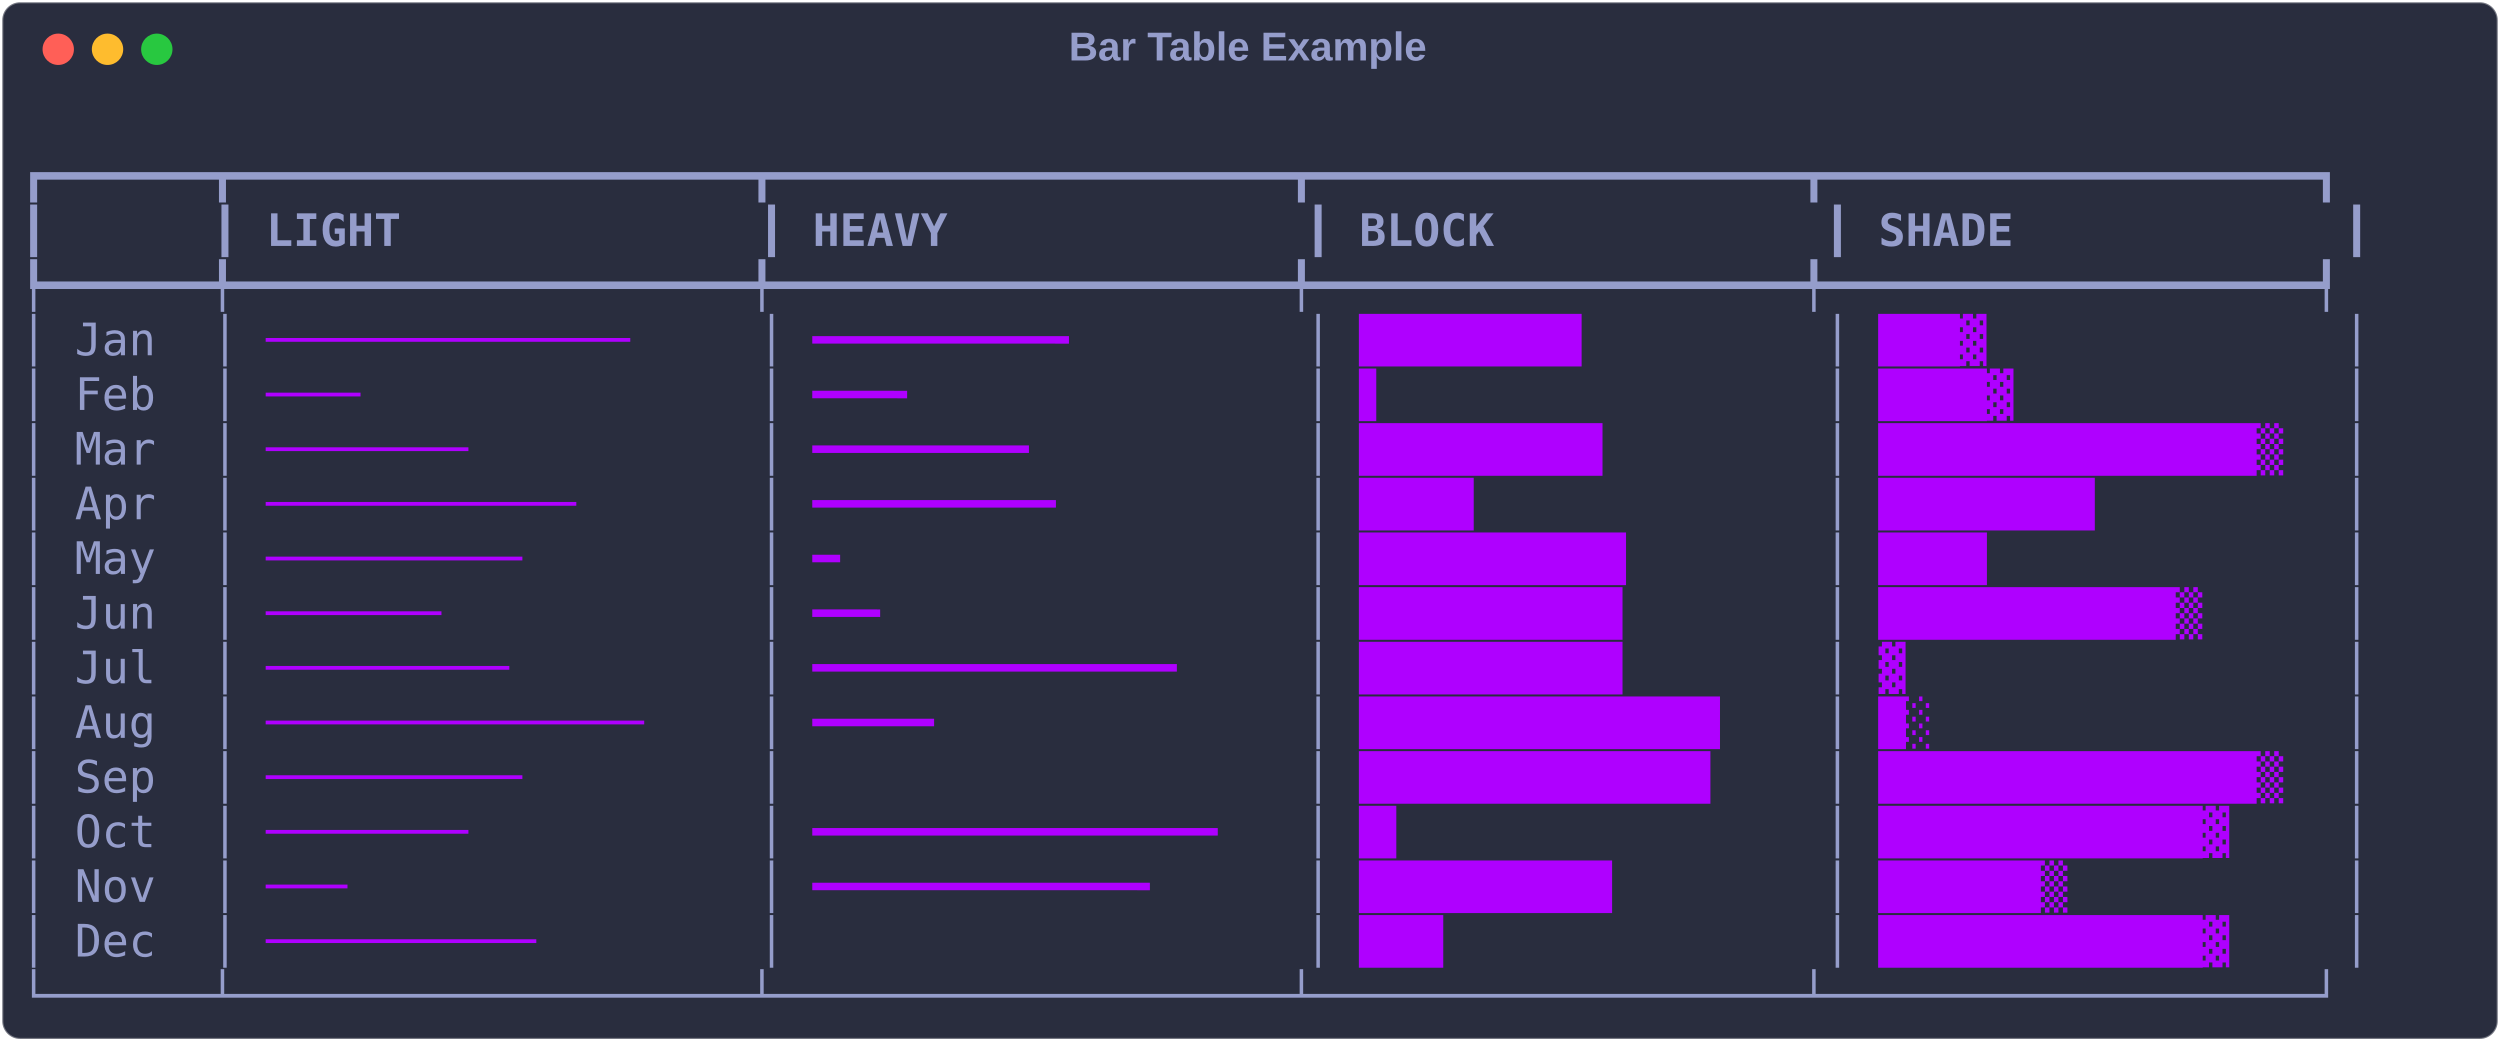
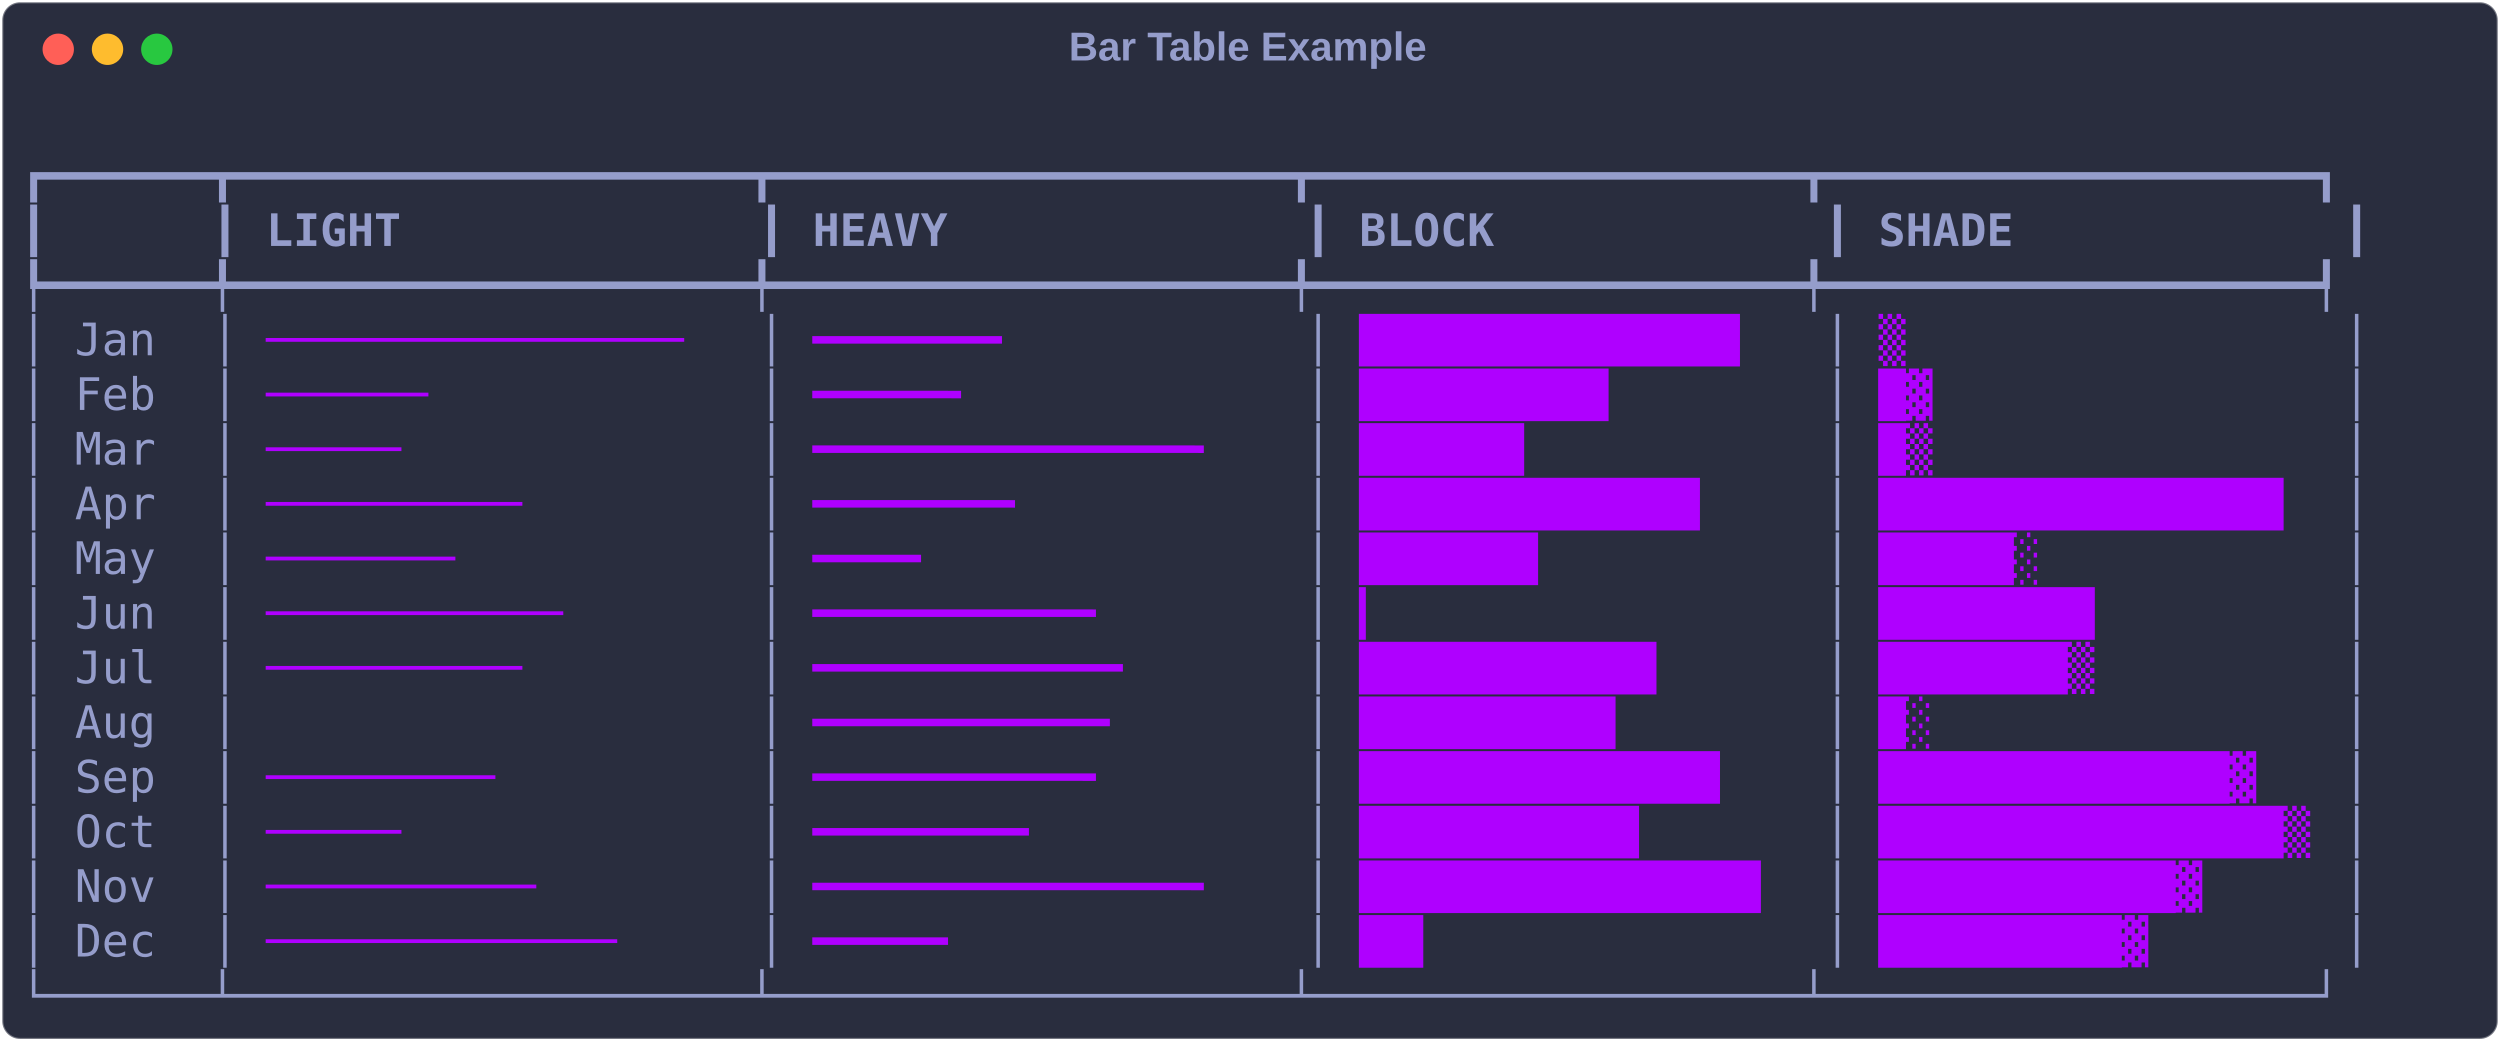
<svg xmlns="http://www.w3.org/2000/svg" class="rich-terminal" viewBox="0 0 1116 464.8">
  <style>

    @font-face {
        font-family: "Fira Code";
        src: local("FiraCode-Regular"),
                url("https://cdnjs.cloudflare.com/ajax/libs/firacode/6.2.0/woff2/FiraCode-Regular.woff2") format("woff2"),
                url("https://cdnjs.cloudflare.com/ajax/libs/firacode/6.2.0/woff/FiraCode-Regular.woff") format("woff");
        font-style: normal;
        font-weight: 400;
    }
    @font-face {
        font-family: "Fira Code";
        src: local("FiraCode-Bold"),
                url("https://cdnjs.cloudflare.com/ajax/libs/firacode/6.2.0/woff2/FiraCode-Bold.woff2") format("woff2"),
                url("https://cdnjs.cloudflare.com/ajax/libs/firacode/6.2.0/woff/FiraCode-Bold.woff") format("woff");
        font-style: bold;
        font-weight: 700;
    }

-     .terminal-1810873680-matrix {
+     .terminal-150800602-matrix {
        font-family: Fira Code, monospace;
        font-size: 20px;
        line-height: 24.4px;
        font-variant-east-asian: full-width;
    }

-     .terminal-1810873680-title {
+     .terminal-150800602-title {
        font-size: 18px;
        font-weight: bold;
        font-family: arial;
    }

-     .terminal-1810873680-r1 { fill: #959dcb }
- .terminal-1810873680-r2 { fill: #959dcb;font-weight: bold }
- .terminal-1810873680-r3 { fill: #af00ff }
+     .terminal-150800602-r1 { fill: #959dcb }
+ .terminal-150800602-r2 { fill: #959dcb;font-weight: bold }
+ .terminal-150800602-r3 { fill: #af00ff }
    </style>
  <defs>
-     <clipPath id="terminal-1810873680-clip-terminal">
+     <clipPath id="terminal-150800602-clip-terminal">
      <rect x="0" y="0" width="1097.0" height="413.8" />
    </clipPath>
-     <clipPath id="terminal-1810873680-line-0">
+     <clipPath id="terminal-150800602-line-0">
      <rect x="0" y="1.5" width="1098" height="24.65" />
    </clipPath>
-     <clipPath id="terminal-1810873680-line-1">
+     <clipPath id="terminal-150800602-line-1">
      <rect x="0" y="25.9" width="1098" height="24.65" />
    </clipPath>
-     <clipPath id="terminal-1810873680-line-2">
+     <clipPath id="terminal-150800602-line-2">
      <rect x="0" y="50.3" width="1098" height="24.65" />
    </clipPath>
-     <clipPath id="terminal-1810873680-line-3">
+     <clipPath id="terminal-150800602-line-3">
      <rect x="0" y="74.7" width="1098" height="24.65" />
    </clipPath>
-     <clipPath id="terminal-1810873680-line-4">
+     <clipPath id="terminal-150800602-line-4">
      <rect x="0" y="99.1" width="1098" height="24.65" />
    </clipPath>
-     <clipPath id="terminal-1810873680-line-5">
+     <clipPath id="terminal-150800602-line-5">
      <rect x="0" y="123.5" width="1098" height="24.65" />
    </clipPath>
-     <clipPath id="terminal-1810873680-line-6">
+     <clipPath id="terminal-150800602-line-6">
      <rect x="0" y="147.9" width="1098" height="24.65" />
    </clipPath>
-     <clipPath id="terminal-1810873680-line-7">
+     <clipPath id="terminal-150800602-line-7">
      <rect x="0" y="172.3" width="1098" height="24.65" />
    </clipPath>
-     <clipPath id="terminal-1810873680-line-8">
+     <clipPath id="terminal-150800602-line-8">
      <rect x="0" y="196.7" width="1098" height="24.65" />
    </clipPath>
-     <clipPath id="terminal-1810873680-line-9">
+     <clipPath id="terminal-150800602-line-9">
      <rect x="0" y="221.1" width="1098" height="24.65" />
    </clipPath>
-     <clipPath id="terminal-1810873680-line-10">
+     <clipPath id="terminal-150800602-line-10">
      <rect x="0" y="245.5" width="1098" height="24.65" />
    </clipPath>
-     <clipPath id="terminal-1810873680-line-11">
+     <clipPath id="terminal-150800602-line-11">
      <rect x="0" y="269.9" width="1098" height="24.65" />
    </clipPath>
-     <clipPath id="terminal-1810873680-line-12">
+     <clipPath id="terminal-150800602-line-12">
      <rect x="0" y="294.3" width="1098" height="24.65" />
    </clipPath>
-     <clipPath id="terminal-1810873680-line-13">
+     <clipPath id="terminal-150800602-line-13">
      <rect x="0" y="318.7" width="1098" height="24.65" />
    </clipPath>
-     <clipPath id="terminal-1810873680-line-14">
+     <clipPath id="terminal-150800602-line-14">
      <rect x="0" y="343.1" width="1098" height="24.65" />
    </clipPath>
-     <clipPath id="terminal-1810873680-line-15">
+     <clipPath id="terminal-150800602-line-15">
      <rect x="0" y="367.5" width="1098" height="24.65" />
    </clipPath>
  </defs>
  <rect fill="#292d3e" stroke="rgba(255,255,255,0.35)" stroke-width="1" x="1" y="1" width="1114" height="462.8" rx="8" />
-   <text class="terminal-1810873680-title" fill="#959dcb" text-anchor="middle" x="557" y="27">Bar Table Example</text>
+   <text class="terminal-150800602-title" fill="#959dcb" text-anchor="middle" x="557" y="27">Bar Table Example</text>
  <g transform="translate(26,22)">
    <circle cx="0" cy="0" r="7" fill="#ff5f57" />
    <circle cx="22" cy="0" r="7" fill="#febc2e" />
    <circle cx="44" cy="0" r="7" fill="#28c840" />
  </g>
-   <g transform="translate(9, 41)" clip-path="url(#terminal-1810873680-clip-terminal)">
-     <g class="terminal-1810873680-matrix">
-       <text class="terminal-1810873680-r1" x="1098" y="20" textLength="12.2" clip-path="url(#terminal-1810873680-line-0)">
- </text>
-       <text class="terminal-1810873680-r1" x="0" y="44.4" textLength="1049.2" clip-path="url(#terminal-1810873680-line-1)">┏━━━━━━┳━━━━━━━━━━━━━━━━━━━┳━━━━━━━━━━━━━━━━━━━┳━━━━━━━━━━━━━━━━━━┳━━━━━━━━━━━━━━━━━━┓</text>
-       <text class="terminal-1810873680-r1" x="1098" y="44.4" textLength="12.2" clip-path="url(#terminal-1810873680-line-1)">
- </text>
-       <text class="terminal-1810873680-r1" x="0" y="68.8" textLength="12.2" clip-path="url(#terminal-1810873680-line-2)">┃</text>
-       <text class="terminal-1810873680-r1" x="85.4" y="68.8" textLength="12.2" clip-path="url(#terminal-1810873680-line-2)">┃</text>
-       <text class="terminal-1810873680-r2" x="109.8" y="68.8" textLength="207.4" clip-path="url(#terminal-1810873680-line-2)">LIGHT            </text>
-       <text class="terminal-1810873680-r1" x="329.4" y="68.8" textLength="12.2" clip-path="url(#terminal-1810873680-line-2)">┃</text>
-       <text class="terminal-1810873680-r2" x="353.8" y="68.8" textLength="207.4" clip-path="url(#terminal-1810873680-line-2)">HEAVY            </text>
-       <text class="terminal-1810873680-r1" x="573.4" y="68.8" textLength="12.2" clip-path="url(#terminal-1810873680-line-2)">┃</text>
-       <text class="terminal-1810873680-r2" x="597.8" y="68.8" textLength="195.2" clip-path="url(#terminal-1810873680-line-2)">BLOCK           </text>
-       <text class="terminal-1810873680-r1" x="805.2" y="68.8" textLength="12.2" clip-path="url(#terminal-1810873680-line-2)">┃</text>
-       <text class="terminal-1810873680-r2" x="829.6" y="68.8" textLength="195.2" clip-path="url(#terminal-1810873680-line-2)">SHADE           </text>
-       <text class="terminal-1810873680-r1" x="1037" y="68.8" textLength="12.2" clip-path="url(#terminal-1810873680-line-2)">┃</text>
-       <text class="terminal-1810873680-r1" x="1098" y="68.8" textLength="12.2" clip-path="url(#terminal-1810873680-line-2)">
- </text>
-       <text class="terminal-1810873680-r1" x="0" y="93.2" textLength="1049.2" clip-path="url(#terminal-1810873680-line-3)">┡━━━━━━╇━━━━━━━━━━━━━━━━━━━╇━━━━━━━━━━━━━━━━━━━╇━━━━━━━━━━━━━━━━━━╇━━━━━━━━━━━━━━━━━━┩</text>
-       <text class="terminal-1810873680-r1" x="1098" y="93.2" textLength="12.2" clip-path="url(#terminal-1810873680-line-3)">
- </text>
-       <text class="terminal-1810873680-r1" x="0" y="117.6" textLength="12.2" clip-path="url(#terminal-1810873680-line-4)">│</text>
-       <text class="terminal-1810873680-r1" x="24.4" y="117.6" textLength="48.8" clip-path="url(#terminal-1810873680-line-4)">Jan </text>
-       <text class="terminal-1810873680-r1" x="85.4" y="117.6" textLength="12.2" clip-path="url(#terminal-1810873680-line-4)">│</text>
-       <text class="terminal-1810873680-r3" x="109.8" y="117.6" textLength="195.2" clip-path="url(#terminal-1810873680-line-4)">─────────────╴  </text>
-       <text class="terminal-1810873680-r1" x="329.4" y="117.6" textLength="12.2" clip-path="url(#terminal-1810873680-line-4)">│</text>
-       <text class="terminal-1810873680-r3" x="353.8" y="117.6" textLength="195.2" clip-path="url(#terminal-1810873680-line-4)">━━━━━━━━━╸      </text>
-       <text class="terminal-1810873680-r1" x="573.4" y="117.6" textLength="12.2" clip-path="url(#terminal-1810873680-line-4)">│</text>
-       <text class="terminal-1810873680-r3" x="597.8" y="117.6" textLength="195.2" clip-path="url(#terminal-1810873680-line-4)">████████▎       </text>
-       <text class="terminal-1810873680-r1" x="805.2" y="117.6" textLength="12.2" clip-path="url(#terminal-1810873680-line-4)">│</text>
-       <text class="terminal-1810873680-r3" x="829.6" y="117.6" textLength="195.2" clip-path="url(#terminal-1810873680-line-4)">███▓            </text>
-       <text class="terminal-1810873680-r1" x="1037" y="117.6" textLength="12.2" clip-path="url(#terminal-1810873680-line-4)">│</text>
-       <text class="terminal-1810873680-r1" x="1098" y="117.6" textLength="12.2" clip-path="url(#terminal-1810873680-line-4)">
- </text>
-       <text class="terminal-1810873680-r1" x="0" y="142" textLength="12.2" clip-path="url(#terminal-1810873680-line-5)">│</text>
-       <text class="terminal-1810873680-r1" x="24.4" y="142" textLength="48.8" clip-path="url(#terminal-1810873680-line-5)">Feb </text>
-       <text class="terminal-1810873680-r1" x="85.4" y="142" textLength="12.2" clip-path="url(#terminal-1810873680-line-5)">│</text>
-       <text class="terminal-1810873680-r3" x="109.8" y="142" textLength="195.2" clip-path="url(#terminal-1810873680-line-5)">───╴            </text>
-       <text class="terminal-1810873680-r1" x="329.4" y="142" textLength="12.2" clip-path="url(#terminal-1810873680-line-5)">│</text>
-       <text class="terminal-1810873680-r3" x="353.8" y="142" textLength="195.2" clip-path="url(#terminal-1810873680-line-5)">━━━╸            </text>
-       <text class="terminal-1810873680-r1" x="573.4" y="142" textLength="12.2" clip-path="url(#terminal-1810873680-line-5)">│</text>
-       <text class="terminal-1810873680-r3" x="597.8" y="142" textLength="195.2" clip-path="url(#terminal-1810873680-line-5)">▋               </text>
-       <text class="terminal-1810873680-r1" x="805.2" y="142" textLength="12.2" clip-path="url(#terminal-1810873680-line-5)">│</text>
-       <text class="terminal-1810873680-r3" x="829.6" y="142" textLength="195.2" clip-path="url(#terminal-1810873680-line-5)">████▓           </text>
-       <text class="terminal-1810873680-r1" x="1037" y="142" textLength="12.2" clip-path="url(#terminal-1810873680-line-5)">│</text>
-       <text class="terminal-1810873680-r1" x="1098" y="142" textLength="12.2" clip-path="url(#terminal-1810873680-line-5)">
- </text>
-       <text class="terminal-1810873680-r1" x="0" y="166.4" textLength="12.2" clip-path="url(#terminal-1810873680-line-6)">│</text>
-       <text class="terminal-1810873680-r1" x="24.4" y="166.4" textLength="48.8" clip-path="url(#terminal-1810873680-line-6)">Mar </text>
-       <text class="terminal-1810873680-r1" x="85.4" y="166.4" textLength="12.2" clip-path="url(#terminal-1810873680-line-6)">│</text>
-       <text class="terminal-1810873680-r3" x="109.8" y="166.4" textLength="195.2" clip-path="url(#terminal-1810873680-line-6)">───────╴        </text>
-       <text class="terminal-1810873680-r1" x="329.4" y="166.4" textLength="12.2" clip-path="url(#terminal-1810873680-line-6)">│</text>
-       <text class="terminal-1810873680-r3" x="353.8" y="166.4" textLength="195.2" clip-path="url(#terminal-1810873680-line-6)">━━━━━━━━        </text>
-       <text class="terminal-1810873680-r1" x="573.4" y="166.4" textLength="12.2" clip-path="url(#terminal-1810873680-line-6)">│</text>
-       <text class="terminal-1810873680-r3" x="597.8" y="166.4" textLength="195.2" clip-path="url(#terminal-1810873680-line-6)">█████████       </text>
-       <text class="terminal-1810873680-r1" x="805.2" y="166.4" textLength="12.2" clip-path="url(#terminal-1810873680-line-6)">│</text>
-       <text class="terminal-1810873680-r3" x="829.6" y="166.4" textLength="195.2" clip-path="url(#terminal-1810873680-line-6)">██████████████▒ </text>
-       <text class="terminal-1810873680-r1" x="1037" y="166.4" textLength="12.2" clip-path="url(#terminal-1810873680-line-6)">│</text>
-       <text class="terminal-1810873680-r1" x="1098" y="166.4" textLength="12.2" clip-path="url(#terminal-1810873680-line-6)">
- </text>
-       <text class="terminal-1810873680-r1" x="0" y="190.8" textLength="12.2" clip-path="url(#terminal-1810873680-line-7)">│</text>
-       <text class="terminal-1810873680-r1" x="24.4" y="190.8" textLength="48.8" clip-path="url(#terminal-1810873680-line-7)">Apr </text>
-       <text class="terminal-1810873680-r1" x="85.4" y="190.8" textLength="12.2" clip-path="url(#terminal-1810873680-line-7)">│</text>
-       <text class="terminal-1810873680-r3" x="109.8" y="190.8" textLength="195.2" clip-path="url(#terminal-1810873680-line-7)">───────────╴    </text>
-       <text class="terminal-1810873680-r1" x="329.4" y="190.8" textLength="12.2" clip-path="url(#terminal-1810873680-line-7)">│</text>
-       <text class="terminal-1810873680-r3" x="353.8" y="190.8" textLength="195.2" clip-path="url(#terminal-1810873680-line-7)">━━━━━━━━━       </text>
-       <text class="terminal-1810873680-r1" x="573.4" y="190.8" textLength="12.2" clip-path="url(#terminal-1810873680-line-7)">│</text>
-       <text class="terminal-1810873680-r3" x="597.8" y="190.8" textLength="195.2" clip-path="url(#terminal-1810873680-line-7)">████▎           </text>
-       <text class="terminal-1810873680-r1" x="805.2" y="190.8" textLength="12.2" clip-path="url(#terminal-1810873680-line-7)">│</text>
-       <text class="terminal-1810873680-r3" x="829.6" y="190.8" textLength="195.2" clip-path="url(#terminal-1810873680-line-7)">████████        </text>
-       <text class="terminal-1810873680-r1" x="1037" y="190.8" textLength="12.2" clip-path="url(#terminal-1810873680-line-7)">│</text>
-       <text class="terminal-1810873680-r1" x="1098" y="190.8" textLength="12.2" clip-path="url(#terminal-1810873680-line-7)">
- </text>
-       <text class="terminal-1810873680-r1" x="0" y="215.2" textLength="12.2" clip-path="url(#terminal-1810873680-line-8)">│</text>
-       <text class="terminal-1810873680-r1" x="24.4" y="215.2" textLength="48.8" clip-path="url(#terminal-1810873680-line-8)">May </text>
-       <text class="terminal-1810873680-r1" x="85.4" y="215.2" textLength="12.2" clip-path="url(#terminal-1810873680-line-8)">│</text>
-       <text class="terminal-1810873680-r3" x="109.8" y="215.2" textLength="195.2" clip-path="url(#terminal-1810873680-line-8)">─────────╴      </text>
-       <text class="terminal-1810873680-r1" x="329.4" y="215.2" textLength="12.2" clip-path="url(#terminal-1810873680-line-8)">│</text>
-       <text class="terminal-1810873680-r3" x="353.8" y="215.2" textLength="195.2" clip-path="url(#terminal-1810873680-line-8)">━               </text>
-       <text class="terminal-1810873680-r1" x="573.4" y="215.2" textLength="12.2" clip-path="url(#terminal-1810873680-line-8)">│</text>
-       <text class="terminal-1810873680-r3" x="597.8" y="215.2" textLength="195.2" clip-path="url(#terminal-1810873680-line-8)">█████████▉      </text>
-       <text class="terminal-1810873680-r1" x="805.2" y="215.2" textLength="12.2" clip-path="url(#terminal-1810873680-line-8)">│</text>
-       <text class="terminal-1810873680-r3" x="829.6" y="215.2" textLength="195.2" clip-path="url(#terminal-1810873680-line-8)">████            </text>
-       <text class="terminal-1810873680-r1" x="1037" y="215.2" textLength="12.2" clip-path="url(#terminal-1810873680-line-8)">│</text>
-       <text class="terminal-1810873680-r1" x="1098" y="215.2" textLength="12.2" clip-path="url(#terminal-1810873680-line-8)">
- </text>
-       <text class="terminal-1810873680-r1" x="0" y="239.6" textLength="12.2" clip-path="url(#terminal-1810873680-line-9)">│</text>
-       <text class="terminal-1810873680-r1" x="24.4" y="239.6" textLength="48.8" clip-path="url(#terminal-1810873680-line-9)">Jun </text>
-       <text class="terminal-1810873680-r1" x="85.4" y="239.6" textLength="12.2" clip-path="url(#terminal-1810873680-line-9)">│</text>
-       <text class="terminal-1810873680-r3" x="109.8" y="239.6" textLength="195.2" clip-path="url(#terminal-1810873680-line-9)">──────╴         </text>
-       <text class="terminal-1810873680-r1" x="329.4" y="239.6" textLength="12.2" clip-path="url(#terminal-1810873680-line-9)">│</text>
-       <text class="terminal-1810873680-r3" x="353.8" y="239.6" textLength="195.2" clip-path="url(#terminal-1810873680-line-9)">━━╸             </text>
-       <text class="terminal-1810873680-r1" x="573.4" y="239.6" textLength="12.2" clip-path="url(#terminal-1810873680-line-9)">│</text>
-       <text class="terminal-1810873680-r3" x="597.8" y="239.6" textLength="195.2" clip-path="url(#terminal-1810873680-line-9)">█████████▊      </text>
-       <text class="terminal-1810873680-r1" x="805.2" y="239.6" textLength="12.2" clip-path="url(#terminal-1810873680-line-9)">│</text>
-       <text class="terminal-1810873680-r3" x="829.6" y="239.6" textLength="195.2" clip-path="url(#terminal-1810873680-line-9)">███████████▒    </text>
-       <text class="terminal-1810873680-r1" x="1037" y="239.6" textLength="12.2" clip-path="url(#terminal-1810873680-line-9)">│</text>
-       <text class="terminal-1810873680-r1" x="1098" y="239.6" textLength="12.2" clip-path="url(#terminal-1810873680-line-9)">
- </text>
-       <text class="terminal-1810873680-r1" x="0" y="264" textLength="12.2" clip-path="url(#terminal-1810873680-line-10)">│</text>
-       <text class="terminal-1810873680-r1" x="24.4" y="264" textLength="48.8" clip-path="url(#terminal-1810873680-line-10)">Jul </text>
-       <text class="terminal-1810873680-r1" x="85.4" y="264" textLength="12.2" clip-path="url(#terminal-1810873680-line-10)">│</text>
-       <text class="terminal-1810873680-r3" x="109.8" y="264" textLength="195.2" clip-path="url(#terminal-1810873680-line-10)">─────────       </text>
-       <text class="terminal-1810873680-r1" x="329.4" y="264" textLength="12.2" clip-path="url(#terminal-1810873680-line-10)">│</text>
-       <text class="terminal-1810873680-r3" x="353.8" y="264" textLength="195.2" clip-path="url(#terminal-1810873680-line-10)">━━━━━━━━━━━━━╸  </text>
-       <text class="terminal-1810873680-r1" x="573.4" y="264" textLength="12.2" clip-path="url(#terminal-1810873680-line-10)">│</text>
-       <text class="terminal-1810873680-r3" x="597.8" y="264" textLength="195.2" clip-path="url(#terminal-1810873680-line-10)">█████████▊      </text>
-       <text class="terminal-1810873680-r1" x="805.2" y="264" textLength="12.2" clip-path="url(#terminal-1810873680-line-10)">│</text>
-       <text class="terminal-1810873680-r3" x="829.6" y="264" textLength="195.2" clip-path="url(#terminal-1810873680-line-10)">▓               </text>
-       <text class="terminal-1810873680-r1" x="1037" y="264" textLength="12.2" clip-path="url(#terminal-1810873680-line-10)">│</text>
-       <text class="terminal-1810873680-r1" x="1098" y="264" textLength="12.2" clip-path="url(#terminal-1810873680-line-10)">
- </text>
-       <text class="terminal-1810873680-r1" x="0" y="288.4" textLength="12.2" clip-path="url(#terminal-1810873680-line-11)">│</text>
-       <text class="terminal-1810873680-r1" x="24.4" y="288.4" textLength="48.8" clip-path="url(#terminal-1810873680-line-11)">Aug </text>
-       <text class="terminal-1810873680-r1" x="85.4" y="288.4" textLength="12.2" clip-path="url(#terminal-1810873680-line-11)">│</text>
-       <text class="terminal-1810873680-r3" x="109.8" y="288.4" textLength="195.2" clip-path="url(#terminal-1810873680-line-11)">──────────────  </text>
-       <text class="terminal-1810873680-r1" x="329.4" y="288.4" textLength="12.2" clip-path="url(#terminal-1810873680-line-11)">│</text>
-       <text class="terminal-1810873680-r3" x="353.8" y="288.4" textLength="195.2" clip-path="url(#terminal-1810873680-line-11)">━━━━╸           </text>
-       <text class="terminal-1810873680-r1" x="573.4" y="288.4" textLength="12.2" clip-path="url(#terminal-1810873680-line-11)">│</text>
-       <text class="terminal-1810873680-r3" x="597.8" y="288.4" textLength="195.2" clip-path="url(#terminal-1810873680-line-11)">█████████████▍  </text>
-       <text class="terminal-1810873680-r1" x="805.2" y="288.4" textLength="12.2" clip-path="url(#terminal-1810873680-line-11)">│</text>
-       <text class="terminal-1810873680-r3" x="829.6" y="288.4" textLength="195.2" clip-path="url(#terminal-1810873680-line-11)">█░              </text>
-       <text class="terminal-1810873680-r1" x="1037" y="288.4" textLength="12.2" clip-path="url(#terminal-1810873680-line-11)">│</text>
-       <text class="terminal-1810873680-r1" x="1098" y="288.4" textLength="12.2" clip-path="url(#terminal-1810873680-line-11)">
- </text>
-       <text class="terminal-1810873680-r1" x="0" y="312.8" textLength="12.2" clip-path="url(#terminal-1810873680-line-12)">│</text>
-       <text class="terminal-1810873680-r1" x="24.4" y="312.8" textLength="48.8" clip-path="url(#terminal-1810873680-line-12)">Sep </text>
-       <text class="terminal-1810873680-r1" x="85.4" y="312.8" textLength="12.2" clip-path="url(#terminal-1810873680-line-12)">│</text>
-       <text class="terminal-1810873680-r3" x="109.8" y="312.8" textLength="195.2" clip-path="url(#terminal-1810873680-line-12)">─────────╴      </text>
-       <text class="terminal-1810873680-r1" x="329.4" y="312.8" textLength="12.2" clip-path="url(#terminal-1810873680-line-12)">│</text>
-       <text class="terminal-1810873680-r1" x="573.4" y="312.8" textLength="12.2" clip-path="url(#terminal-1810873680-line-12)">│</text>
-       <text class="terminal-1810873680-r3" x="597.8" y="312.8" textLength="195.2" clip-path="url(#terminal-1810873680-line-12)">█████████████   </text>
-       <text class="terminal-1810873680-r1" x="805.2" y="312.8" textLength="12.2" clip-path="url(#terminal-1810873680-line-12)">│</text>
-       <text class="terminal-1810873680-r3" x="829.6" y="312.8" textLength="195.2" clip-path="url(#terminal-1810873680-line-12)">██████████████▒ </text>
-       <text class="terminal-1810873680-r1" x="1037" y="312.8" textLength="12.2" clip-path="url(#terminal-1810873680-line-12)">│</text>
-       <text class="terminal-1810873680-r1" x="1098" y="312.8" textLength="12.2" clip-path="url(#terminal-1810873680-line-12)">
- </text>
-       <text class="terminal-1810873680-r1" x="0" y="337.2" textLength="12.2" clip-path="url(#terminal-1810873680-line-13)">│</text>
-       <text class="terminal-1810873680-r1" x="24.4" y="337.2" textLength="48.8" clip-path="url(#terminal-1810873680-line-13)">Oct </text>
-       <text class="terminal-1810873680-r1" x="85.4" y="337.2" textLength="12.2" clip-path="url(#terminal-1810873680-line-13)">│</text>
-       <text class="terminal-1810873680-r3" x="109.8" y="337.2" textLength="195.2" clip-path="url(#terminal-1810873680-line-13)">───────╴        </text>
-       <text class="terminal-1810873680-r1" x="329.4" y="337.2" textLength="12.2" clip-path="url(#terminal-1810873680-line-13)">│</text>
-       <text class="terminal-1810873680-r3" x="353.8" y="337.2" textLength="195.2" clip-path="url(#terminal-1810873680-line-13)">━━━━━━━━━━━━━━━ </text>
-       <text class="terminal-1810873680-r1" x="573.4" y="337.2" textLength="12.2" clip-path="url(#terminal-1810873680-line-13)">│</text>
-       <text class="terminal-1810873680-r3" x="597.8" y="337.2" textLength="195.2" clip-path="url(#terminal-1810873680-line-13)">█▍              </text>
-       <text class="terminal-1810873680-r1" x="805.2" y="337.2" textLength="12.2" clip-path="url(#terminal-1810873680-line-13)">│</text>
-       <text class="terminal-1810873680-r3" x="829.6" y="337.2" textLength="195.2" clip-path="url(#terminal-1810873680-line-13)">████████████▓   </text>
-       <text class="terminal-1810873680-r1" x="1037" y="337.2" textLength="12.2" clip-path="url(#terminal-1810873680-line-13)">│</text>
-       <text class="terminal-1810873680-r1" x="1098" y="337.2" textLength="12.2" clip-path="url(#terminal-1810873680-line-13)">
- </text>
-       <text class="terminal-1810873680-r1" x="0" y="361.6" textLength="12.2" clip-path="url(#terminal-1810873680-line-14)">│</text>
-       <text class="terminal-1810873680-r1" x="24.4" y="361.6" textLength="48.8" clip-path="url(#terminal-1810873680-line-14)">Nov </text>
-       <text class="terminal-1810873680-r1" x="85.4" y="361.6" textLength="12.2" clip-path="url(#terminal-1810873680-line-14)">│</text>
-       <text class="terminal-1810873680-r3" x="109.8" y="361.6" textLength="195.2" clip-path="url(#terminal-1810873680-line-14)">───             </text>
-       <text class="terminal-1810873680-r1" x="329.4" y="361.6" textLength="12.2" clip-path="url(#terminal-1810873680-line-14)">│</text>
-       <text class="terminal-1810873680-r3" x="353.8" y="361.6" textLength="195.2" clip-path="url(#terminal-1810873680-line-14)">━━━━━━━━━━━━╸   </text>
-       <text class="terminal-1810873680-r1" x="573.4" y="361.6" textLength="12.2" clip-path="url(#terminal-1810873680-line-14)">│</text>
-       <text class="terminal-1810873680-r3" x="597.8" y="361.6" textLength="195.2" clip-path="url(#terminal-1810873680-line-14)">█████████▍      </text>
-       <text class="terminal-1810873680-r1" x="805.2" y="361.6" textLength="12.2" clip-path="url(#terminal-1810873680-line-14)">│</text>
-       <text class="terminal-1810873680-r3" x="829.6" y="361.6" textLength="195.2" clip-path="url(#terminal-1810873680-line-14)">██████▒         </text>
-       <text class="terminal-1810873680-r1" x="1037" y="361.6" textLength="12.2" clip-path="url(#terminal-1810873680-line-14)">│</text>
-       <text class="terminal-1810873680-r1" x="1098" y="361.6" textLength="12.2" clip-path="url(#terminal-1810873680-line-14)">
- </text>
-       <text class="terminal-1810873680-r1" x="0" y="386" textLength="12.2" clip-path="url(#terminal-1810873680-line-15)">│</text>
-       <text class="terminal-1810873680-r1" x="24.4" y="386" textLength="48.8" clip-path="url(#terminal-1810873680-line-15)">Dec </text>
-       <text class="terminal-1810873680-r1" x="85.4" y="386" textLength="12.2" clip-path="url(#terminal-1810873680-line-15)">│</text>
-       <text class="terminal-1810873680-r3" x="109.8" y="386" textLength="195.2" clip-path="url(#terminal-1810873680-line-15)">──────────      </text>
-       <text class="terminal-1810873680-r1" x="329.4" y="386" textLength="12.2" clip-path="url(#terminal-1810873680-line-15)">│</text>
-       <text class="terminal-1810873680-r1" x="573.4" y="386" textLength="12.2" clip-path="url(#terminal-1810873680-line-15)">│</text>
-       <text class="terminal-1810873680-r3" x="597.8" y="386" textLength="195.2" clip-path="url(#terminal-1810873680-line-15)">███▏            </text>
-       <text class="terminal-1810873680-r1" x="805.2" y="386" textLength="12.2" clip-path="url(#terminal-1810873680-line-15)">│</text>
-       <text class="terminal-1810873680-r3" x="829.6" y="386" textLength="195.2" clip-path="url(#terminal-1810873680-line-15)">████████████▓   </text>
-       <text class="terminal-1810873680-r1" x="1037" y="386" textLength="12.2" clip-path="url(#terminal-1810873680-line-15)">│</text>
-       <text class="terminal-1810873680-r1" x="1098" y="386" textLength="12.2" clip-path="url(#terminal-1810873680-line-15)">
- </text>
-       <text class="terminal-1810873680-r1" x="0" y="410.4" textLength="1049.2" clip-path="url(#terminal-1810873680-line-16)">└──────┴───────────────────┴───────────────────┴──────────────────┴──────────────────┘</text>
-       <text class="terminal-1810873680-r1" x="1098" y="410.4" textLength="12.2" clip-path="url(#terminal-1810873680-line-16)">
+   <g transform="translate(9, 41)" clip-path="url(#terminal-150800602-clip-terminal)">
+     <g class="terminal-150800602-matrix">
+       <text class="terminal-150800602-r1" x="1098" y="20" textLength="12.2" clip-path="url(#terminal-150800602-line-0)">
+ </text>
+       <text class="terminal-150800602-r1" x="0" y="44.4" textLength="1049.2" clip-path="url(#terminal-150800602-line-1)">┏━━━━━━┳━━━━━━━━━━━━━━━━━━━┳━━━━━━━━━━━━━━━━━━━┳━━━━━━━━━━━━━━━━━━┳━━━━━━━━━━━━━━━━━━┓</text>
+       <text class="terminal-150800602-r1" x="1098" y="44.4" textLength="12.2" clip-path="url(#terminal-150800602-line-1)">
+ </text>
+       <text class="terminal-150800602-r1" x="0" y="68.8" textLength="12.2" clip-path="url(#terminal-150800602-line-2)">┃</text>
+       <text class="terminal-150800602-r1" x="85.4" y="68.8" textLength="12.2" clip-path="url(#terminal-150800602-line-2)">┃</text>
+       <text class="terminal-150800602-r2" x="109.8" y="68.8" textLength="207.4" clip-path="url(#terminal-150800602-line-2)">LIGHT            </text>
+       <text class="terminal-150800602-r1" x="329.4" y="68.8" textLength="12.2" clip-path="url(#terminal-150800602-line-2)">┃</text>
+       <text class="terminal-150800602-r2" x="353.8" y="68.8" textLength="207.4" clip-path="url(#terminal-150800602-line-2)">HEAVY            </text>
+       <text class="terminal-150800602-r1" x="573.4" y="68.8" textLength="12.2" clip-path="url(#terminal-150800602-line-2)">┃</text>
+       <text class="terminal-150800602-r2" x="597.8" y="68.8" textLength="195.2" clip-path="url(#terminal-150800602-line-2)">BLOCK           </text>
+       <text class="terminal-150800602-r1" x="805.2" y="68.8" textLength="12.2" clip-path="url(#terminal-150800602-line-2)">┃</text>
+       <text class="terminal-150800602-r2" x="829.6" y="68.8" textLength="195.2" clip-path="url(#terminal-150800602-line-2)">SHADE           </text>
+       <text class="terminal-150800602-r1" x="1037" y="68.8" textLength="12.2" clip-path="url(#terminal-150800602-line-2)">┃</text>
+       <text class="terminal-150800602-r1" x="1098" y="68.8" textLength="12.2" clip-path="url(#terminal-150800602-line-2)">
+ </text>
+       <text class="terminal-150800602-r1" x="0" y="93.2" textLength="1049.2" clip-path="url(#terminal-150800602-line-3)">┡━━━━━━╇━━━━━━━━━━━━━━━━━━━╇━━━━━━━━━━━━━━━━━━━╇━━━━━━━━━━━━━━━━━━╇━━━━━━━━━━━━━━━━━━┩</text>
+       <text class="terminal-150800602-r1" x="1098" y="93.2" textLength="12.2" clip-path="url(#terminal-150800602-line-3)">
+ </text>
+       <text class="terminal-150800602-r1" x="0" y="117.6" textLength="12.2" clip-path="url(#terminal-150800602-line-4)">│</text>
+       <text class="terminal-150800602-r1" x="24.4" y="117.6" textLength="48.8" clip-path="url(#terminal-150800602-line-4)">Jan </text>
+       <text class="terminal-150800602-r1" x="85.4" y="117.6" textLength="12.2" clip-path="url(#terminal-150800602-line-4)">│</text>
+       <text class="terminal-150800602-r3" x="109.8" y="117.6" textLength="195.2" clip-path="url(#terminal-150800602-line-4)">───────────────╴</text>
+       <text class="terminal-150800602-r1" x="329.4" y="117.6" textLength="12.2" clip-path="url(#terminal-150800602-line-4)">│</text>
+       <text class="terminal-150800602-r3" x="353.8" y="117.6" textLength="195.2" clip-path="url(#terminal-150800602-line-4)">━━━━━━━         </text>
+       <text class="terminal-150800602-r1" x="573.4" y="117.6" textLength="12.2" clip-path="url(#terminal-150800602-line-4)">│</text>
+       <text class="terminal-150800602-r3" x="597.8" y="117.6" textLength="195.2" clip-path="url(#terminal-150800602-line-4)">██████████████▏ </text>
+       <text class="terminal-150800602-r1" x="805.2" y="117.6" textLength="12.2" clip-path="url(#terminal-150800602-line-4)">│</text>
+       <text class="terminal-150800602-r3" x="829.6" y="117.6" textLength="195.2" clip-path="url(#terminal-150800602-line-4)">▒               </text>
+       <text class="terminal-150800602-r1" x="1037" y="117.6" textLength="12.2" clip-path="url(#terminal-150800602-line-4)">│</text>
+       <text class="terminal-150800602-r1" x="1098" y="117.6" textLength="12.2" clip-path="url(#terminal-150800602-line-4)">
+ </text>
+       <text class="terminal-150800602-r1" x="0" y="142" textLength="12.2" clip-path="url(#terminal-150800602-line-5)">│</text>
+       <text class="terminal-150800602-r1" x="24.4" y="142" textLength="48.8" clip-path="url(#terminal-150800602-line-5)">Feb </text>
+       <text class="terminal-150800602-r1" x="85.4" y="142" textLength="12.2" clip-path="url(#terminal-150800602-line-5)">│</text>
+       <text class="terminal-150800602-r3" x="109.8" y="142" textLength="195.2" clip-path="url(#terminal-150800602-line-5)">──────          </text>
+       <text class="terminal-150800602-r1" x="329.4" y="142" textLength="12.2" clip-path="url(#terminal-150800602-line-5)">│</text>
+       <text class="terminal-150800602-r3" x="353.8" y="142" textLength="195.2" clip-path="url(#terminal-150800602-line-5)">━━━━━╸          </text>
+       <text class="terminal-150800602-r1" x="573.4" y="142" textLength="12.2" clip-path="url(#terminal-150800602-line-5)">│</text>
+       <text class="terminal-150800602-r3" x="597.8" y="142" textLength="195.2" clip-path="url(#terminal-150800602-line-5)">█████████▎      </text>
+       <text class="terminal-150800602-r1" x="805.2" y="142" textLength="12.2" clip-path="url(#terminal-150800602-line-5)">│</text>
+       <text class="terminal-150800602-r3" x="829.6" y="142" textLength="195.2" clip-path="url(#terminal-150800602-line-5)">█▓              </text>
+       <text class="terminal-150800602-r1" x="1037" y="142" textLength="12.2" clip-path="url(#terminal-150800602-line-5)">│</text>
+       <text class="terminal-150800602-r1" x="1098" y="142" textLength="12.2" clip-path="url(#terminal-150800602-line-5)">
+ </text>
+       <text class="terminal-150800602-r1" x="0" y="166.4" textLength="12.2" clip-path="url(#terminal-150800602-line-6)">│</text>
+       <text class="terminal-150800602-r1" x="24.4" y="166.4" textLength="48.8" clip-path="url(#terminal-150800602-line-6)">Mar </text>
+       <text class="terminal-150800602-r1" x="85.4" y="166.4" textLength="12.2" clip-path="url(#terminal-150800602-line-6)">│</text>
+       <text class="terminal-150800602-r3" x="109.8" y="166.4" textLength="195.2" clip-path="url(#terminal-150800602-line-6)">─────           </text>
+       <text class="terminal-150800602-r1" x="329.4" y="166.4" textLength="12.2" clip-path="url(#terminal-150800602-line-6)">│</text>
+       <text class="terminal-150800602-r3" x="353.8" y="166.4" textLength="195.2" clip-path="url(#terminal-150800602-line-6)">━━━━━━━━━━━━━━╸ </text>
+       <text class="terminal-150800602-r1" x="573.4" y="166.4" textLength="12.2" clip-path="url(#terminal-150800602-line-6)">│</text>
+       <text class="terminal-150800602-r3" x="597.8" y="166.4" textLength="195.2" clip-path="url(#terminal-150800602-line-6)">██████▏         </text>
+       <text class="terminal-150800602-r1" x="805.2" y="166.4" textLength="12.2" clip-path="url(#terminal-150800602-line-6)">│</text>
+       <text class="terminal-150800602-r3" x="829.6" y="166.4" textLength="195.2" clip-path="url(#terminal-150800602-line-6)">█▒              </text>
+       <text class="terminal-150800602-r1" x="1037" y="166.4" textLength="12.2" clip-path="url(#terminal-150800602-line-6)">│</text>
+       <text class="terminal-150800602-r1" x="1098" y="166.4" textLength="12.2" clip-path="url(#terminal-150800602-line-6)">
+ </text>
+       <text class="terminal-150800602-r1" x="0" y="190.8" textLength="12.2" clip-path="url(#terminal-150800602-line-7)">│</text>
+       <text class="terminal-150800602-r1" x="24.4" y="190.8" textLength="48.8" clip-path="url(#terminal-150800602-line-7)">Apr </text>
+       <text class="terminal-150800602-r1" x="85.4" y="190.8" textLength="12.2" clip-path="url(#terminal-150800602-line-7)">│</text>
+       <text class="terminal-150800602-r3" x="109.8" y="190.8" textLength="195.2" clip-path="url(#terminal-150800602-line-7)">─────────╴      </text>
+       <text class="terminal-150800602-r1" x="329.4" y="190.8" textLength="12.2" clip-path="url(#terminal-150800602-line-7)">│</text>
+       <text class="terminal-150800602-r3" x="353.8" y="190.8" textLength="195.2" clip-path="url(#terminal-150800602-line-7)">━━━━━━━╸        </text>
+       <text class="terminal-150800602-r1" x="573.4" y="190.8" textLength="12.2" clip-path="url(#terminal-150800602-line-7)">│</text>
+       <text class="terminal-150800602-r3" x="597.8" y="190.8" textLength="195.2" clip-path="url(#terminal-150800602-line-7)">████████████▋   </text>
+       <text class="terminal-150800602-r1" x="805.2" y="190.8" textLength="12.2" clip-path="url(#terminal-150800602-line-7)">│</text>
+       <text class="terminal-150800602-r3" x="829.6" y="190.8" textLength="195.2" clip-path="url(#terminal-150800602-line-7)">███████████████ </text>
+       <text class="terminal-150800602-r1" x="1037" y="190.8" textLength="12.2" clip-path="url(#terminal-150800602-line-7)">│</text>
+       <text class="terminal-150800602-r1" x="1098" y="190.8" textLength="12.2" clip-path="url(#terminal-150800602-line-7)">
+ </text>
+       <text class="terminal-150800602-r1" x="0" y="215.2" textLength="12.2" clip-path="url(#terminal-150800602-line-8)">│</text>
+       <text class="terminal-150800602-r1" x="24.4" y="215.2" textLength="48.8" clip-path="url(#terminal-150800602-line-8)">May </text>
+       <text class="terminal-150800602-r1" x="85.4" y="215.2" textLength="12.2" clip-path="url(#terminal-150800602-line-8)">│</text>
+       <text class="terminal-150800602-r3" x="109.8" y="215.2" textLength="195.2" clip-path="url(#terminal-150800602-line-8)">───────         </text>
+       <text class="terminal-150800602-r1" x="329.4" y="215.2" textLength="12.2" clip-path="url(#terminal-150800602-line-8)">│</text>
+       <text class="terminal-150800602-r3" x="353.8" y="215.2" textLength="195.2" clip-path="url(#terminal-150800602-line-8)">━━━━            </text>
+       <text class="terminal-150800602-r1" x="573.4" y="215.2" textLength="12.2" clip-path="url(#terminal-150800602-line-8)">│</text>
+       <text class="terminal-150800602-r3" x="597.8" y="215.2" textLength="195.2" clip-path="url(#terminal-150800602-line-8)">██████▋         </text>
+       <text class="terminal-150800602-r1" x="805.2" y="215.2" textLength="12.2" clip-path="url(#terminal-150800602-line-8)">│</text>
+       <text class="terminal-150800602-r3" x="829.6" y="215.2" textLength="195.2" clip-path="url(#terminal-150800602-line-8)">█████░          </text>
+       <text class="terminal-150800602-r1" x="1037" y="215.2" textLength="12.2" clip-path="url(#terminal-150800602-line-8)">│</text>
+       <text class="terminal-150800602-r1" x="1098" y="215.2" textLength="12.2" clip-path="url(#terminal-150800602-line-8)">
+ </text>
+       <text class="terminal-150800602-r1" x="0" y="239.6" textLength="12.2" clip-path="url(#terminal-150800602-line-9)">│</text>
+       <text class="terminal-150800602-r1" x="24.4" y="239.6" textLength="48.8" clip-path="url(#terminal-150800602-line-9)">Jun </text>
+       <text class="terminal-150800602-r1" x="85.4" y="239.6" textLength="12.2" clip-path="url(#terminal-150800602-line-9)">│</text>
+       <text class="terminal-150800602-r3" x="109.8" y="239.6" textLength="195.2" clip-path="url(#terminal-150800602-line-9)">───────────     </text>
+       <text class="terminal-150800602-r1" x="329.4" y="239.6" textLength="12.2" clip-path="url(#terminal-150800602-line-9)">│</text>
+       <text class="terminal-150800602-r3" x="353.8" y="239.6" textLength="195.2" clip-path="url(#terminal-150800602-line-9)">━━━━━━━━━━╸     </text>
+       <text class="terminal-150800602-r1" x="573.4" y="239.6" textLength="12.2" clip-path="url(#terminal-150800602-line-9)">│</text>
+       <text class="terminal-150800602-r3" x="597.8" y="239.6" textLength="195.2" clip-path="url(#terminal-150800602-line-9)">▎               </text>
+       <text class="terminal-150800602-r1" x="805.2" y="239.6" textLength="12.2" clip-path="url(#terminal-150800602-line-9)">│</text>
+       <text class="terminal-150800602-r3" x="829.6" y="239.6" textLength="195.2" clip-path="url(#terminal-150800602-line-9)">████████        </text>
+       <text class="terminal-150800602-r1" x="1037" y="239.6" textLength="12.2" clip-path="url(#terminal-150800602-line-9)">│</text>
+       <text class="terminal-150800602-r1" x="1098" y="239.6" textLength="12.2" clip-path="url(#terminal-150800602-line-9)">
+ </text>
+       <text class="terminal-150800602-r1" x="0" y="264" textLength="12.2" clip-path="url(#terminal-150800602-line-10)">│</text>
+       <text class="terminal-150800602-r1" x="24.4" y="264" textLength="48.8" clip-path="url(#terminal-150800602-line-10)">Jul </text>
+       <text class="terminal-150800602-r1" x="85.4" y="264" textLength="12.2" clip-path="url(#terminal-150800602-line-10)">│</text>
+       <text class="terminal-150800602-r3" x="109.8" y="264" textLength="195.2" clip-path="url(#terminal-150800602-line-10)">─────────╴      </text>
+       <text class="terminal-150800602-r1" x="329.4" y="264" textLength="12.2" clip-path="url(#terminal-150800602-line-10)">│</text>
+       <text class="terminal-150800602-r3" x="353.8" y="264" textLength="195.2" clip-path="url(#terminal-150800602-line-10)">━━━━━━━━━━━╸    </text>
+       <text class="terminal-150800602-r1" x="573.4" y="264" textLength="12.2" clip-path="url(#terminal-150800602-line-10)">│</text>
+       <text class="terminal-150800602-r3" x="597.8" y="264" textLength="195.2" clip-path="url(#terminal-150800602-line-10)">███████████     </text>
+       <text class="terminal-150800602-r1" x="805.2" y="264" textLength="12.2" clip-path="url(#terminal-150800602-line-10)">│</text>
+       <text class="terminal-150800602-r3" x="829.6" y="264" textLength="195.2" clip-path="url(#terminal-150800602-line-10)">███████▒        </text>
+       <text class="terminal-150800602-r1" x="1037" y="264" textLength="12.2" clip-path="url(#terminal-150800602-line-10)">│</text>
+       <text class="terminal-150800602-r1" x="1098" y="264" textLength="12.2" clip-path="url(#terminal-150800602-line-10)">
+ </text>
+       <text class="terminal-150800602-r1" x="0" y="288.4" textLength="12.2" clip-path="url(#terminal-150800602-line-11)">│</text>
+       <text class="terminal-150800602-r1" x="24.4" y="288.4" textLength="48.8" clip-path="url(#terminal-150800602-line-11)">Aug </text>
+       <text class="terminal-150800602-r1" x="85.4" y="288.4" textLength="12.2" clip-path="url(#terminal-150800602-line-11)">│</text>
+       <text class="terminal-150800602-r1" x="329.4" y="288.4" textLength="12.2" clip-path="url(#terminal-150800602-line-11)">│</text>
+       <text class="terminal-150800602-r3" x="353.8" y="288.4" textLength="195.2" clip-path="url(#terminal-150800602-line-11)">━━━━━━━━━━━     </text>
+       <text class="terminal-150800602-r1" x="573.4" y="288.4" textLength="12.2" clip-path="url(#terminal-150800602-line-11)">│</text>
+       <text class="terminal-150800602-r3" x="597.8" y="288.4" textLength="195.2" clip-path="url(#terminal-150800602-line-11)">█████████▌      </text>
+       <text class="terminal-150800602-r1" x="805.2" y="288.4" textLength="12.2" clip-path="url(#terminal-150800602-line-11)">│</text>
+       <text class="terminal-150800602-r3" x="829.6" y="288.4" textLength="195.2" clip-path="url(#terminal-150800602-line-11)">█░              </text>
+       <text class="terminal-150800602-r1" x="1037" y="288.4" textLength="12.2" clip-path="url(#terminal-150800602-line-11)">│</text>
+       <text class="terminal-150800602-r1" x="1098" y="288.4" textLength="12.2" clip-path="url(#terminal-150800602-line-11)">
+ </text>
+       <text class="terminal-150800602-r1" x="0" y="312.8" textLength="12.2" clip-path="url(#terminal-150800602-line-12)">│</text>
+       <text class="terminal-150800602-r1" x="24.4" y="312.8" textLength="48.8" clip-path="url(#terminal-150800602-line-12)">Sep </text>
+       <text class="terminal-150800602-r1" x="85.4" y="312.8" textLength="12.2" clip-path="url(#terminal-150800602-line-12)">│</text>
+       <text class="terminal-150800602-r3" x="109.8" y="312.8" textLength="195.2" clip-path="url(#terminal-150800602-line-12)">────────╴       </text>
+       <text class="terminal-150800602-r1" x="329.4" y="312.8" textLength="12.2" clip-path="url(#terminal-150800602-line-12)">│</text>
+       <text class="terminal-150800602-r3" x="353.8" y="312.8" textLength="195.2" clip-path="url(#terminal-150800602-line-12)">━━━━━━━━━━╸     </text>
+       <text class="terminal-150800602-r1" x="573.4" y="312.8" textLength="12.2" clip-path="url(#terminal-150800602-line-12)">│</text>
+       <text class="terminal-150800602-r3" x="597.8" y="312.8" textLength="195.2" clip-path="url(#terminal-150800602-line-12)">█████████████▍  </text>
+       <text class="terminal-150800602-r1" x="805.2" y="312.8" textLength="12.2" clip-path="url(#terminal-150800602-line-12)">│</text>
+       <text class="terminal-150800602-r3" x="829.6" y="312.8" textLength="195.2" clip-path="url(#terminal-150800602-line-12)">█████████████▓  </text>
+       <text class="terminal-150800602-r1" x="1037" y="312.8" textLength="12.2" clip-path="url(#terminal-150800602-line-12)">│</text>
+       <text class="terminal-150800602-r1" x="1098" y="312.8" textLength="12.2" clip-path="url(#terminal-150800602-line-12)">
+ </text>
+       <text class="terminal-150800602-r1" x="0" y="337.2" textLength="12.2" clip-path="url(#terminal-150800602-line-13)">│</text>
+       <text class="terminal-150800602-r1" x="24.4" y="337.2" textLength="48.8" clip-path="url(#terminal-150800602-line-13)">Oct </text>
+       <text class="terminal-150800602-r1" x="85.4" y="337.2" textLength="12.2" clip-path="url(#terminal-150800602-line-13)">│</text>
+       <text class="terminal-150800602-r3" x="109.8" y="337.2" textLength="195.2" clip-path="url(#terminal-150800602-line-13)">─────           </text>
+       <text class="terminal-150800602-r1" x="329.4" y="337.2" textLength="12.2" clip-path="url(#terminal-150800602-line-13)">│</text>
+       <text class="terminal-150800602-r3" x="353.8" y="337.2" textLength="195.2" clip-path="url(#terminal-150800602-line-13)">━━━━━━━━        </text>
+       <text class="terminal-150800602-r1" x="573.4" y="337.2" textLength="12.2" clip-path="url(#terminal-150800602-line-13)">│</text>
+       <text class="terminal-150800602-r3" x="597.8" y="337.2" textLength="195.2" clip-path="url(#terminal-150800602-line-13)">██████████▍     </text>
+       <text class="terminal-150800602-r1" x="805.2" y="337.2" textLength="12.2" clip-path="url(#terminal-150800602-line-13)">│</text>
+       <text class="terminal-150800602-r3" x="829.6" y="337.2" textLength="195.2" clip-path="url(#terminal-150800602-line-13)">███████████████▒</text>
+       <text class="terminal-150800602-r1" x="1037" y="337.2" textLength="12.2" clip-path="url(#terminal-150800602-line-13)">│</text>
+       <text class="terminal-150800602-r1" x="1098" y="337.2" textLength="12.2" clip-path="url(#terminal-150800602-line-13)">
+ </text>
+       <text class="terminal-150800602-r1" x="0" y="361.6" textLength="12.2" clip-path="url(#terminal-150800602-line-14)">│</text>
+       <text class="terminal-150800602-r1" x="24.4" y="361.6" textLength="48.8" clip-path="url(#terminal-150800602-line-14)">Nov </text>
+       <text class="terminal-150800602-r1" x="85.4" y="361.6" textLength="12.2" clip-path="url(#terminal-150800602-line-14)">│</text>
+       <text class="terminal-150800602-r3" x="109.8" y="361.6" textLength="195.2" clip-path="url(#terminal-150800602-line-14)">──────────      </text>
+       <text class="terminal-150800602-r1" x="329.4" y="361.6" textLength="12.2" clip-path="url(#terminal-150800602-line-14)">│</text>
+       <text class="terminal-150800602-r3" x="353.8" y="361.6" textLength="195.2" clip-path="url(#terminal-150800602-line-14)">━━━━━━━━━━━━━━╸ </text>
+       <text class="terminal-150800602-r1" x="573.4" y="361.6" textLength="12.2" clip-path="url(#terminal-150800602-line-14)">│</text>
+       <text class="terminal-150800602-r3" x="597.8" y="361.6" textLength="195.2" clip-path="url(#terminal-150800602-line-14)">██████████████▉ </text>
+       <text class="terminal-150800602-r1" x="805.2" y="361.6" textLength="12.2" clip-path="url(#terminal-150800602-line-14)">│</text>
+       <text class="terminal-150800602-r3" x="829.6" y="361.6" textLength="195.2" clip-path="url(#terminal-150800602-line-14)">███████████▓    </text>
+       <text class="terminal-150800602-r1" x="1037" y="361.6" textLength="12.2" clip-path="url(#terminal-150800602-line-14)">│</text>
+       <text class="terminal-150800602-r1" x="1098" y="361.6" textLength="12.2" clip-path="url(#terminal-150800602-line-14)">
+ </text>
+       <text class="terminal-150800602-r1" x="0" y="386" textLength="12.2" clip-path="url(#terminal-150800602-line-15)">│</text>
+       <text class="terminal-150800602-r1" x="24.4" y="386" textLength="48.8" clip-path="url(#terminal-150800602-line-15)">Dec </text>
+       <text class="terminal-150800602-r1" x="85.4" y="386" textLength="12.2" clip-path="url(#terminal-150800602-line-15)">│</text>
+       <text class="terminal-150800602-r3" x="109.8" y="386" textLength="195.2" clip-path="url(#terminal-150800602-line-15)">─────────────   </text>
+       <text class="terminal-150800602-r1" x="329.4" y="386" textLength="12.2" clip-path="url(#terminal-150800602-line-15)">│</text>
+       <text class="terminal-150800602-r3" x="353.8" y="386" textLength="195.2" clip-path="url(#terminal-150800602-line-15)">━━━━━           </text>
+       <text class="terminal-150800602-r1" x="573.4" y="386" textLength="12.2" clip-path="url(#terminal-150800602-line-15)">│</text>
+       <text class="terminal-150800602-r3" x="597.8" y="386" textLength="195.2" clip-path="url(#terminal-150800602-line-15)">██▍             </text>
+       <text class="terminal-150800602-r1" x="805.2" y="386" textLength="12.2" clip-path="url(#terminal-150800602-line-15)">│</text>
+       <text class="terminal-150800602-r3" x="829.6" y="386" textLength="195.2" clip-path="url(#terminal-150800602-line-15)">█████████▓      </text>
+       <text class="terminal-150800602-r1" x="1037" y="386" textLength="12.2" clip-path="url(#terminal-150800602-line-15)">│</text>
+       <text class="terminal-150800602-r1" x="1098" y="386" textLength="12.2" clip-path="url(#terminal-150800602-line-15)">
+ </text>
+       <text class="terminal-150800602-r1" x="0" y="410.4" textLength="1049.2" clip-path="url(#terminal-150800602-line-16)">└──────┴───────────────────┴───────────────────┴──────────────────┴──────────────────┘</text>
+       <text class="terminal-150800602-r1" x="1098" y="410.4" textLength="12.2" clip-path="url(#terminal-150800602-line-16)">
</text>
    </g>
  </g>
</svg>
